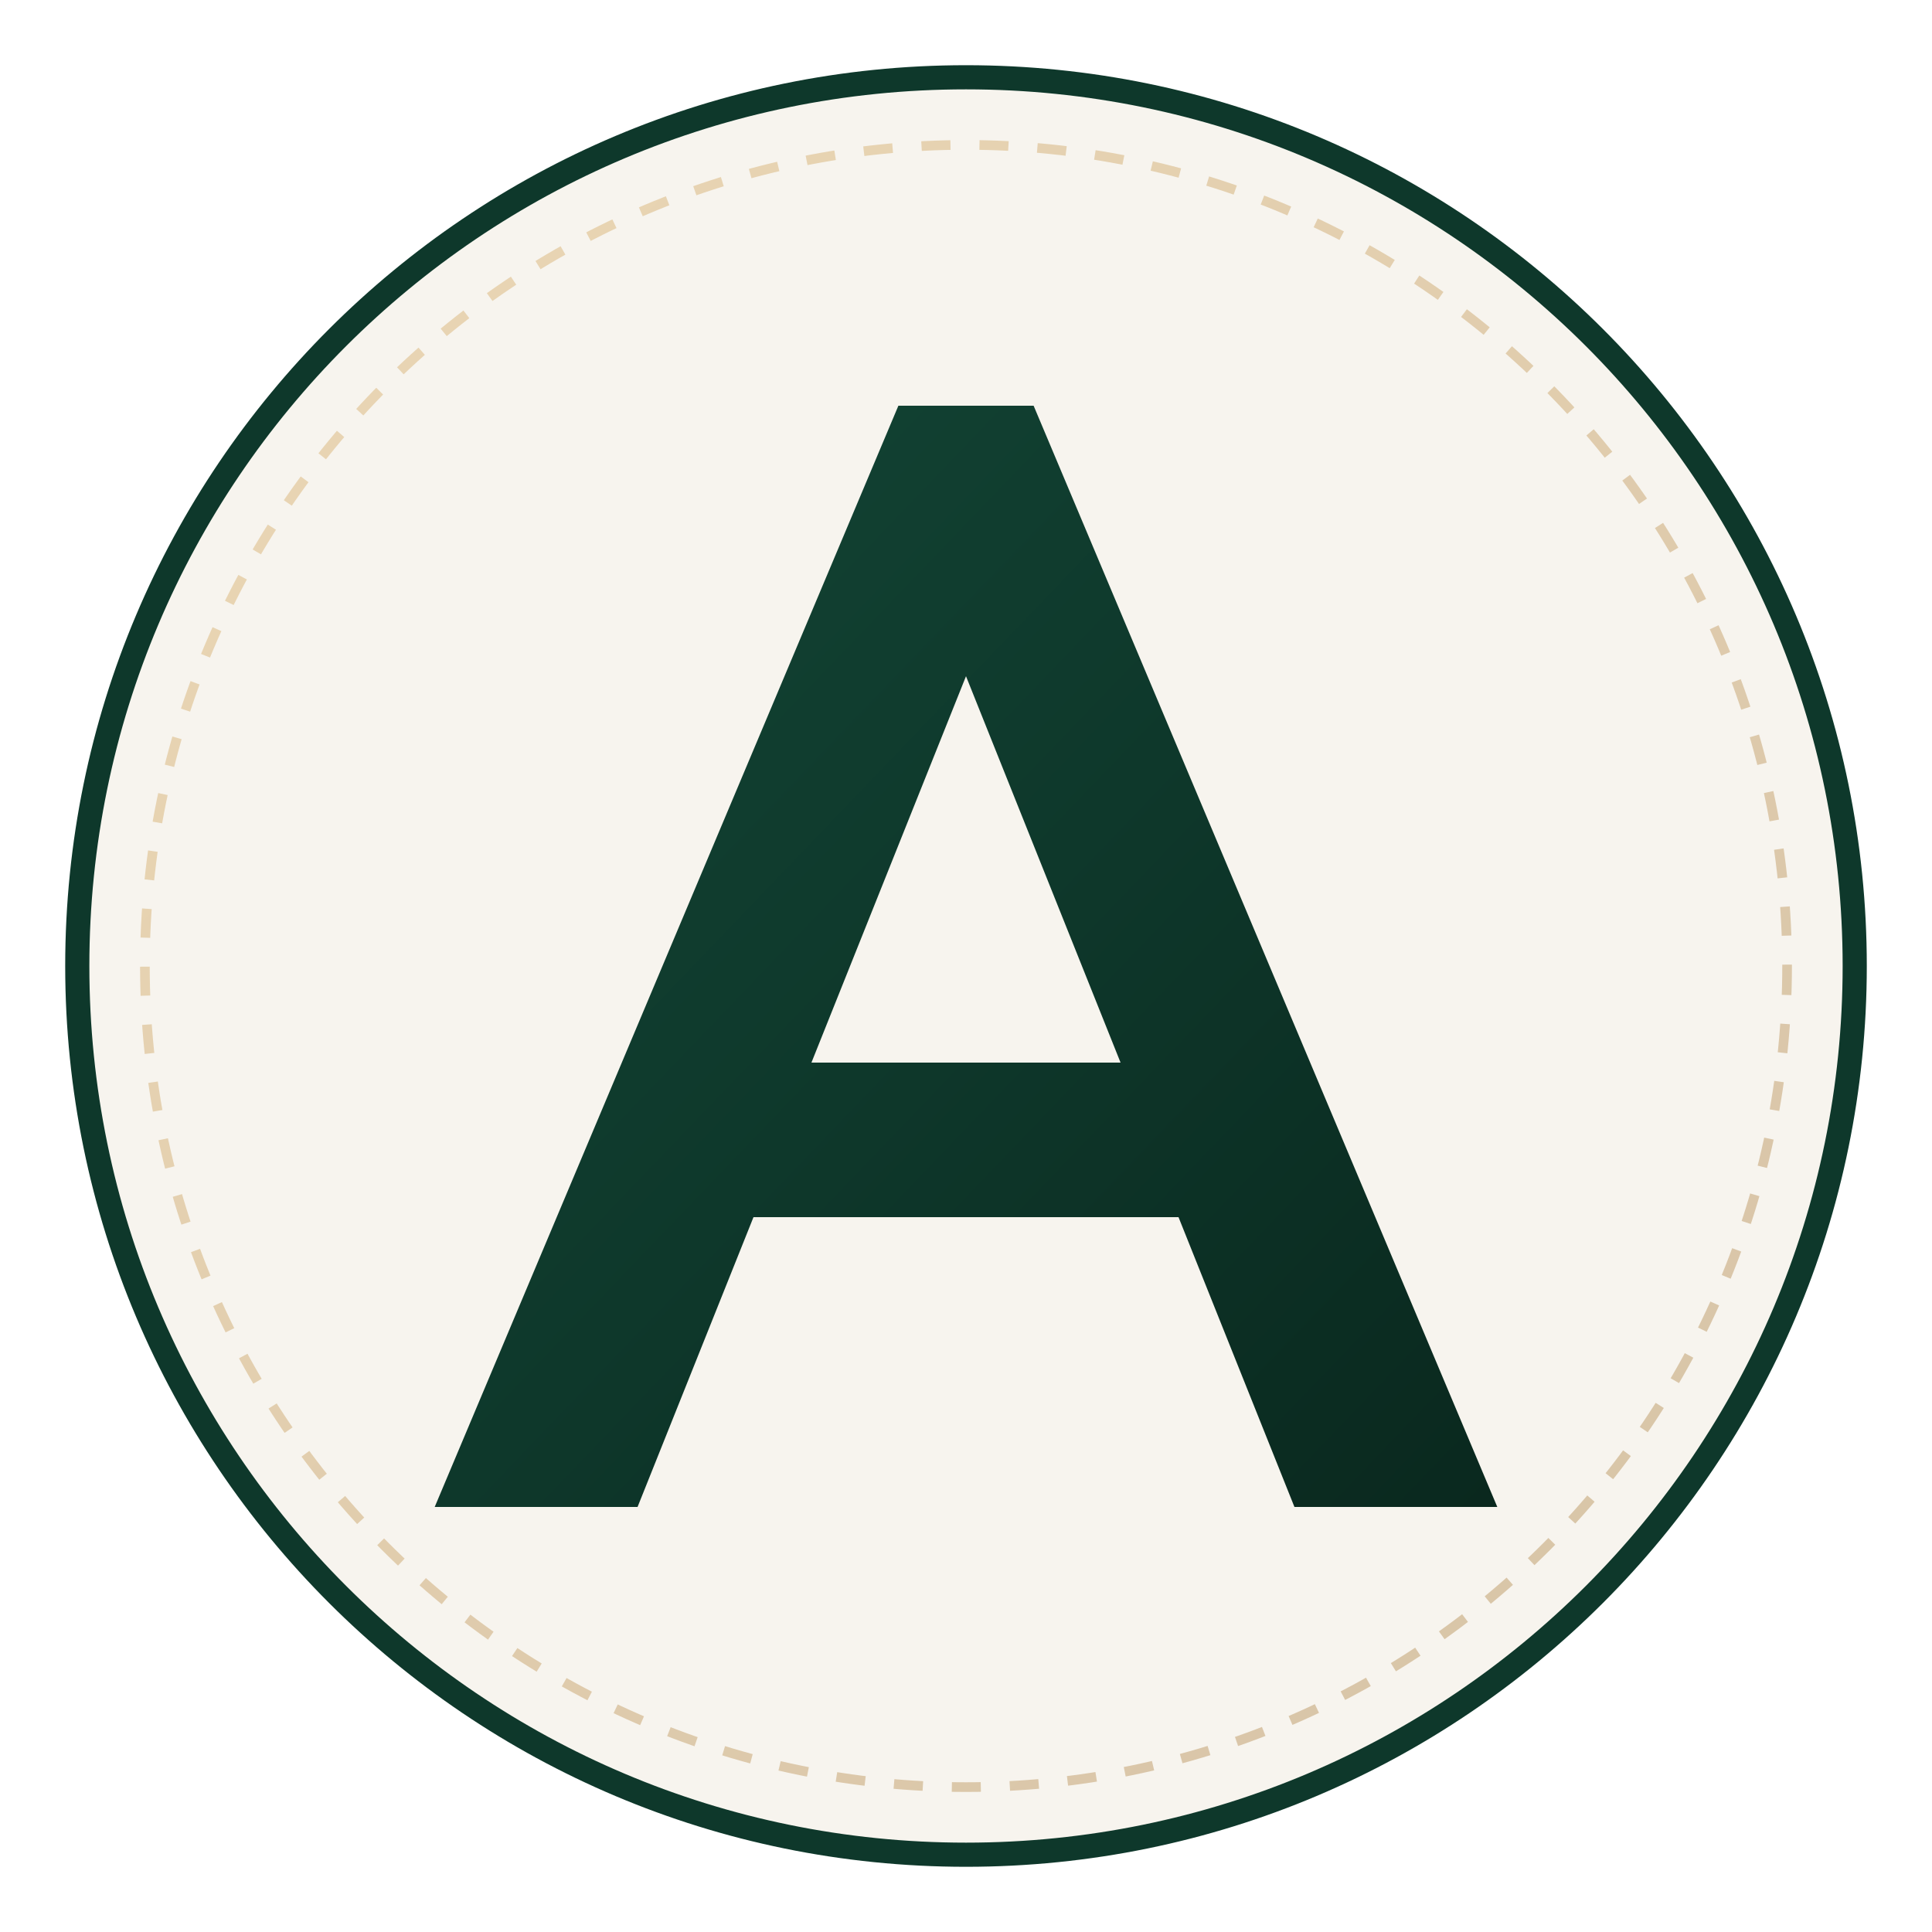
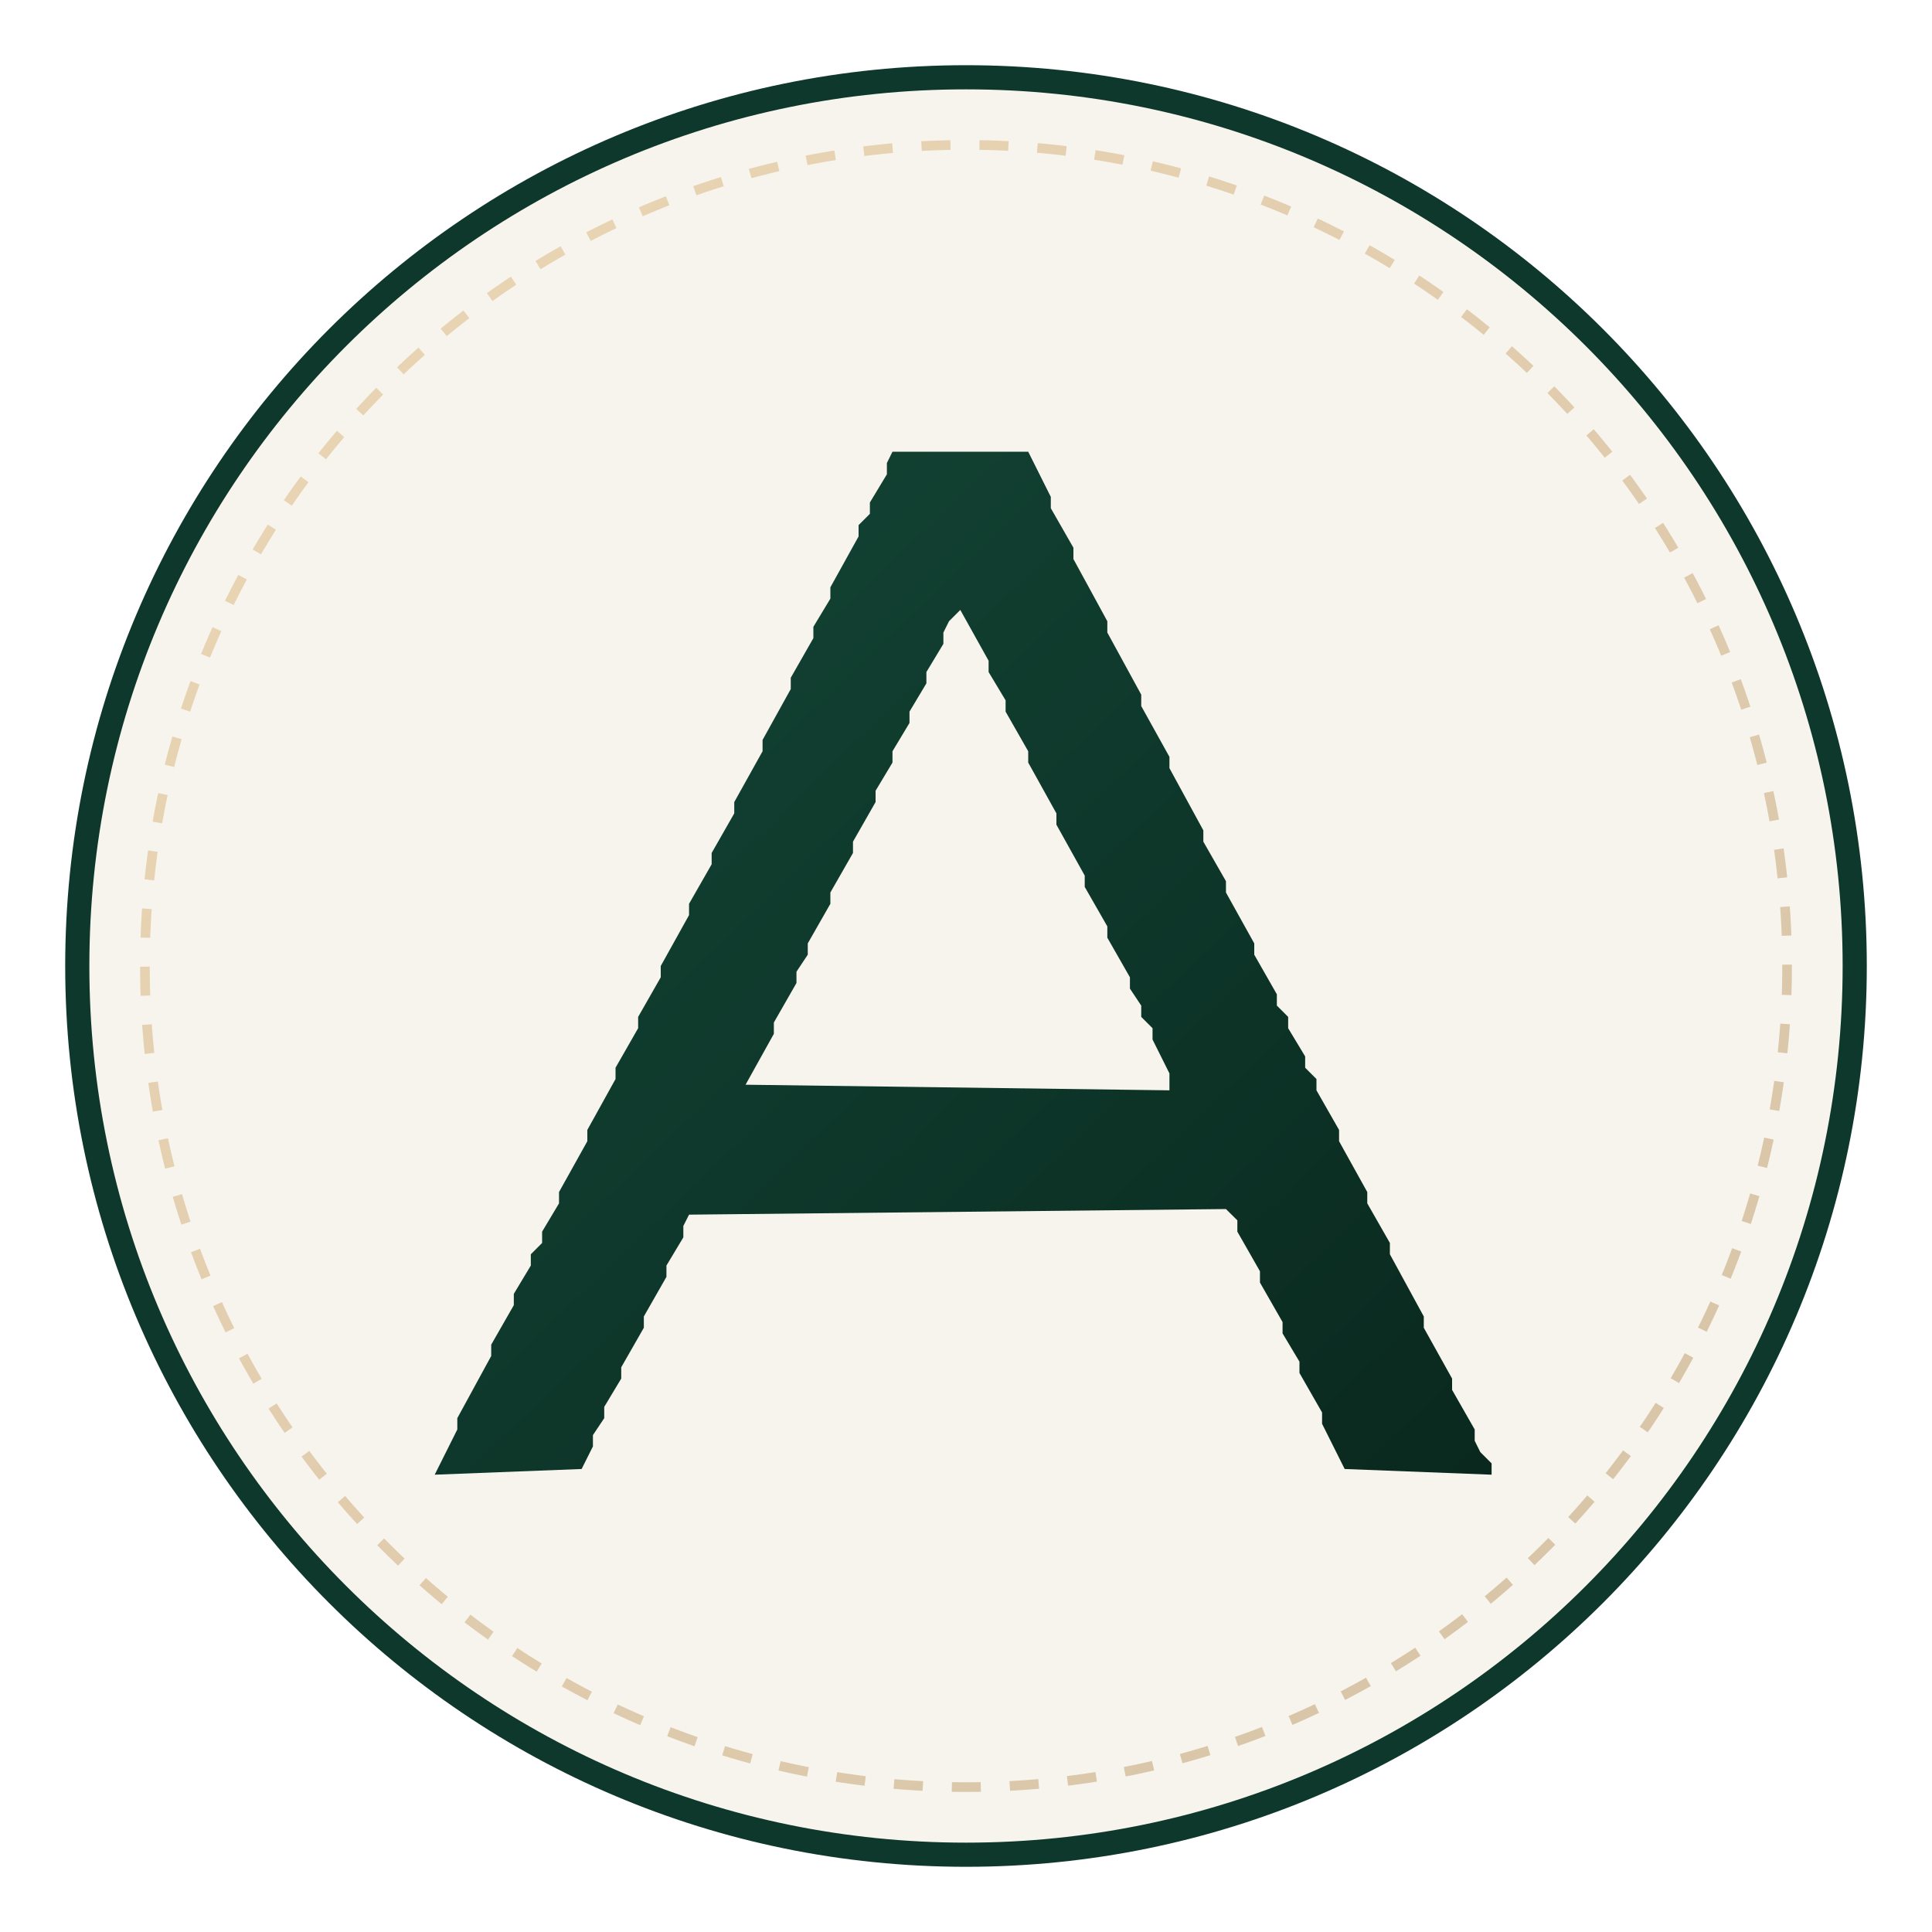
<svg xmlns="http://www.w3.org/2000/svg" viewBox="0 0 200 200" width="100%" height="100%">
  <defs>
    <linearGradient id="ayorDarkGreen" x1="0%" y1="0%" x2="100%" y2="100%">
      <stop offset="0%" stop-color="#144636" />
      <stop offset="50%" stop-color="#0E382B" />
      <stop offset="100%" stop-color="#0A281E" />
    </linearGradient>
    <linearGradient id="goldAccent" x1="0%" y1="0%" x2="100%" y2="100%">
      <stop offset="0%" stop-color="#E5C896" />
      <stop offset="100%" stop-color="#C5A880" />
    </linearGradient>
  </defs>
  <circle cx="100" cy="100" r="92" fill="#F7F4EE" stroke="#0E382B" stroke-width="2.5" />
  <circle cx="100" cy="100" r="85" fill="none" stroke="url(#goldAccent)" stroke-width="1" stroke-dasharray="3 3" opacity="0.65" />
-   <path fill-rule="evenodd" clip-rule="evenodd" fill="url(#ayorDarkGreen)" d="     M 93 42     L 107 42     L 155 156     L 134 156     L 122 126     L 78 126     L 66 156     L 45 156 Z     M 100 70     L 116 110     L 84 110 Z   " />
+   <path fill-rule="evenodd" clip-rule="evenodd" fill="url(#ayorDarkGreen)" d="M 92.39 46.76 L 91.81 47.93 L 91.81 49.1 L 90.05 52.02 L 90.05 53.19 L 88.88 54.36 L 88.88 55.53 L 85.96 60.8 L 85.96 61.97 L 84.2 64.89 L 84.2 66.06 L 81.86 70.16 L 81.86 71.33 L 78.94 76.6 L 78.94 77.77 L 76.01 83.03 L 76.01 84.2 L 73.67 88.3 L 73.67 89.47 L 71.33 93.56 L 71.33 94.73 L 68.4 100.0 L 68.4 101.17 L 66.06 105.27 L 66.06 106.44 L 63.72 110.53 L 63.72 111.7 L 60.8 116.97 L 60.8 118.14 L 57.87 123.4 L 57.87 124.57 L 56.12 127.5 L 56.12 128.67 L 54.95 129.84 L 54.95 131.01 L 53.19 133.94 L 53.19 135.11 L 50.85 139.2 L 50.85 140.37 L 47.34 146.81 L 47.34 147.98 L 45.0 152.66 L 60.21 152.07 L 61.38 149.73 L 61.38 148.56 L 62.55 146.81 L 62.55 145.64 L 64.31 142.71 L 64.31 141.54 L 66.65 137.45 L 66.65 136.28 L 68.99 132.18 L 68.99 131.01 L 70.74 128.09 L 70.74 126.91 L 71.33 125.74 L 126.91 125.16 L 128.09 126.33 L 128.09 127.5 L 130.43 131.6 L 130.43 132.77 L 132.77 136.86 L 132.77 138.03 L 134.52 140.96 L 134.52 142.13 L 136.86 146.22 L 136.86 147.39 L 139.2 152.07 L 154.41 152.66 L 154.41 151.49 L 153.24 150.32 L 152.66 149.15 L 152.66 147.98 L 150.32 143.88 L 150.32 142.71 L 147.39 137.45 L 147.39 136.28 L 143.88 129.84 L 143.88 128.67 L 141.54 124.57 L 141.54 123.4 L 138.62 118.14 L 138.62 116.97 L 136.28 112.87 L 136.28 111.7 L 135.11 110.53 L 135.11 109.36 L 133.35 106.44 L 133.35 105.27 L 132.18 104.1 L 132.18 102.93 L 129.84 98.83 L 129.84 97.66 L 126.91 92.39 L 126.91 91.22 L 124.57 87.13 L 124.57 85.96 L 121.06 79.52 L 121.06 78.35 L 118.14 73.09 L 118.14 71.91 L 114.63 65.48 L 114.63 64.31 L 111.12 57.87 L 111.12 56.7 L 108.78 52.61 L 108.78 51.44 L 106.44 46.76 Z M 99.41 63.14 L 102.34 68.4 L 102.34 69.57 L 104.1 72.5 L 104.1 73.67 L 106.44 77.77 L 106.44 78.94 L 109.36 84.2 L 109.36 85.37 L 112.29 90.64 L 112.29 91.81 L 114.63 95.9 L 114.63 97.07 L 116.97 101.17 L 116.97 102.34 L 118.14 104.1 L 118.14 105.27 L 119.31 106.44 L 119.31 107.61 L 121.06 111.12 L 121.06 112.87 L 77.18 112.29 L 80.11 107.02 L 80.11 105.85 L 82.45 101.76 L 82.45 100.59 L 83.62 98.83 L 83.62 97.66 L 85.96 93.56 L 85.96 92.39 L 88.3 88.3 L 88.3 87.13 L 90.64 83.03 L 90.64 81.86 L 92.39 78.94 L 92.39 77.77 L 94.15 74.84 L 94.15 73.67 L 95.9 70.74 L 95.9 69.57 L 97.66 66.65 L 97.66 65.48 L 98.24 64.31 Z" />
</svg>
